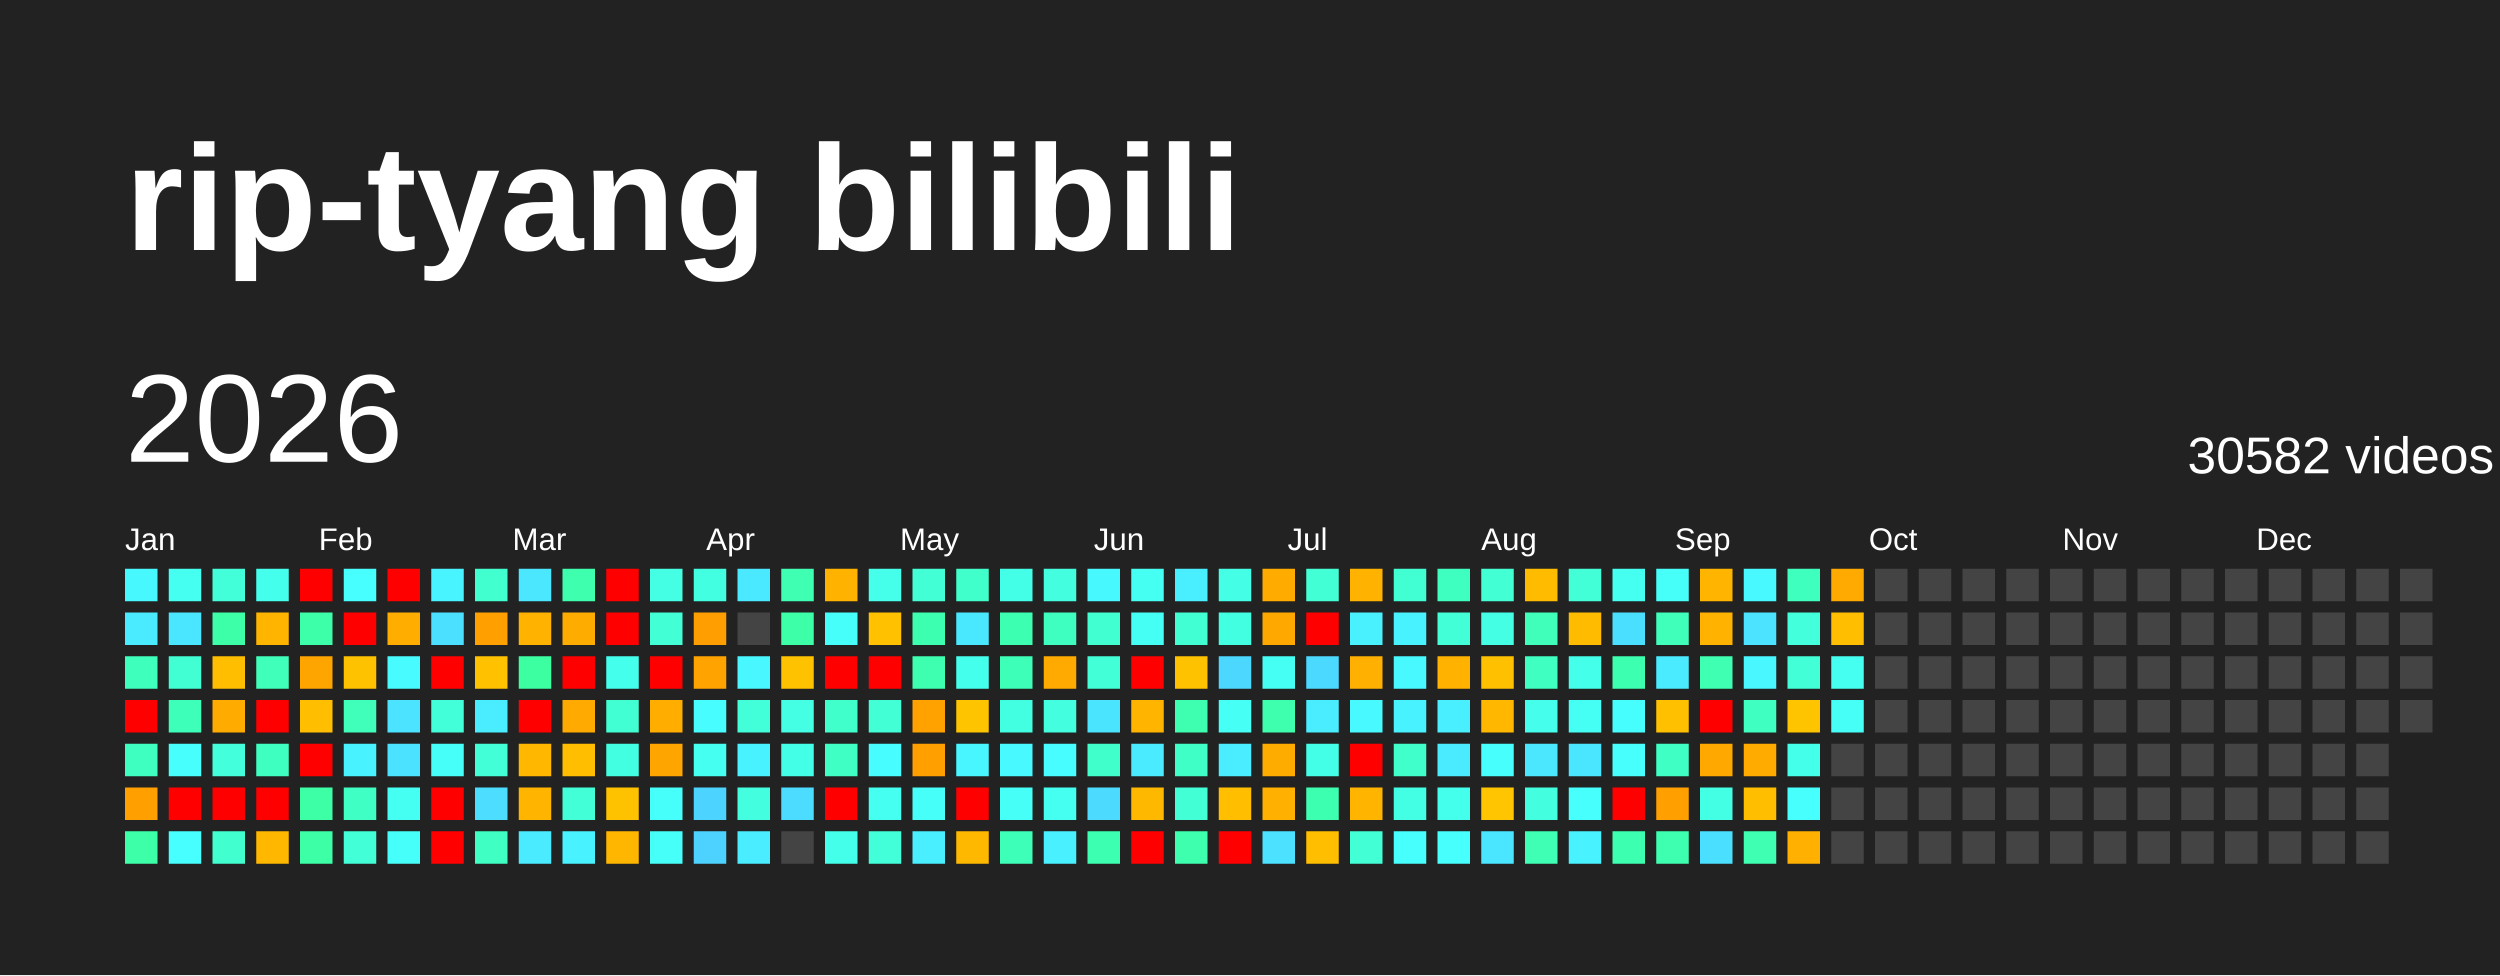
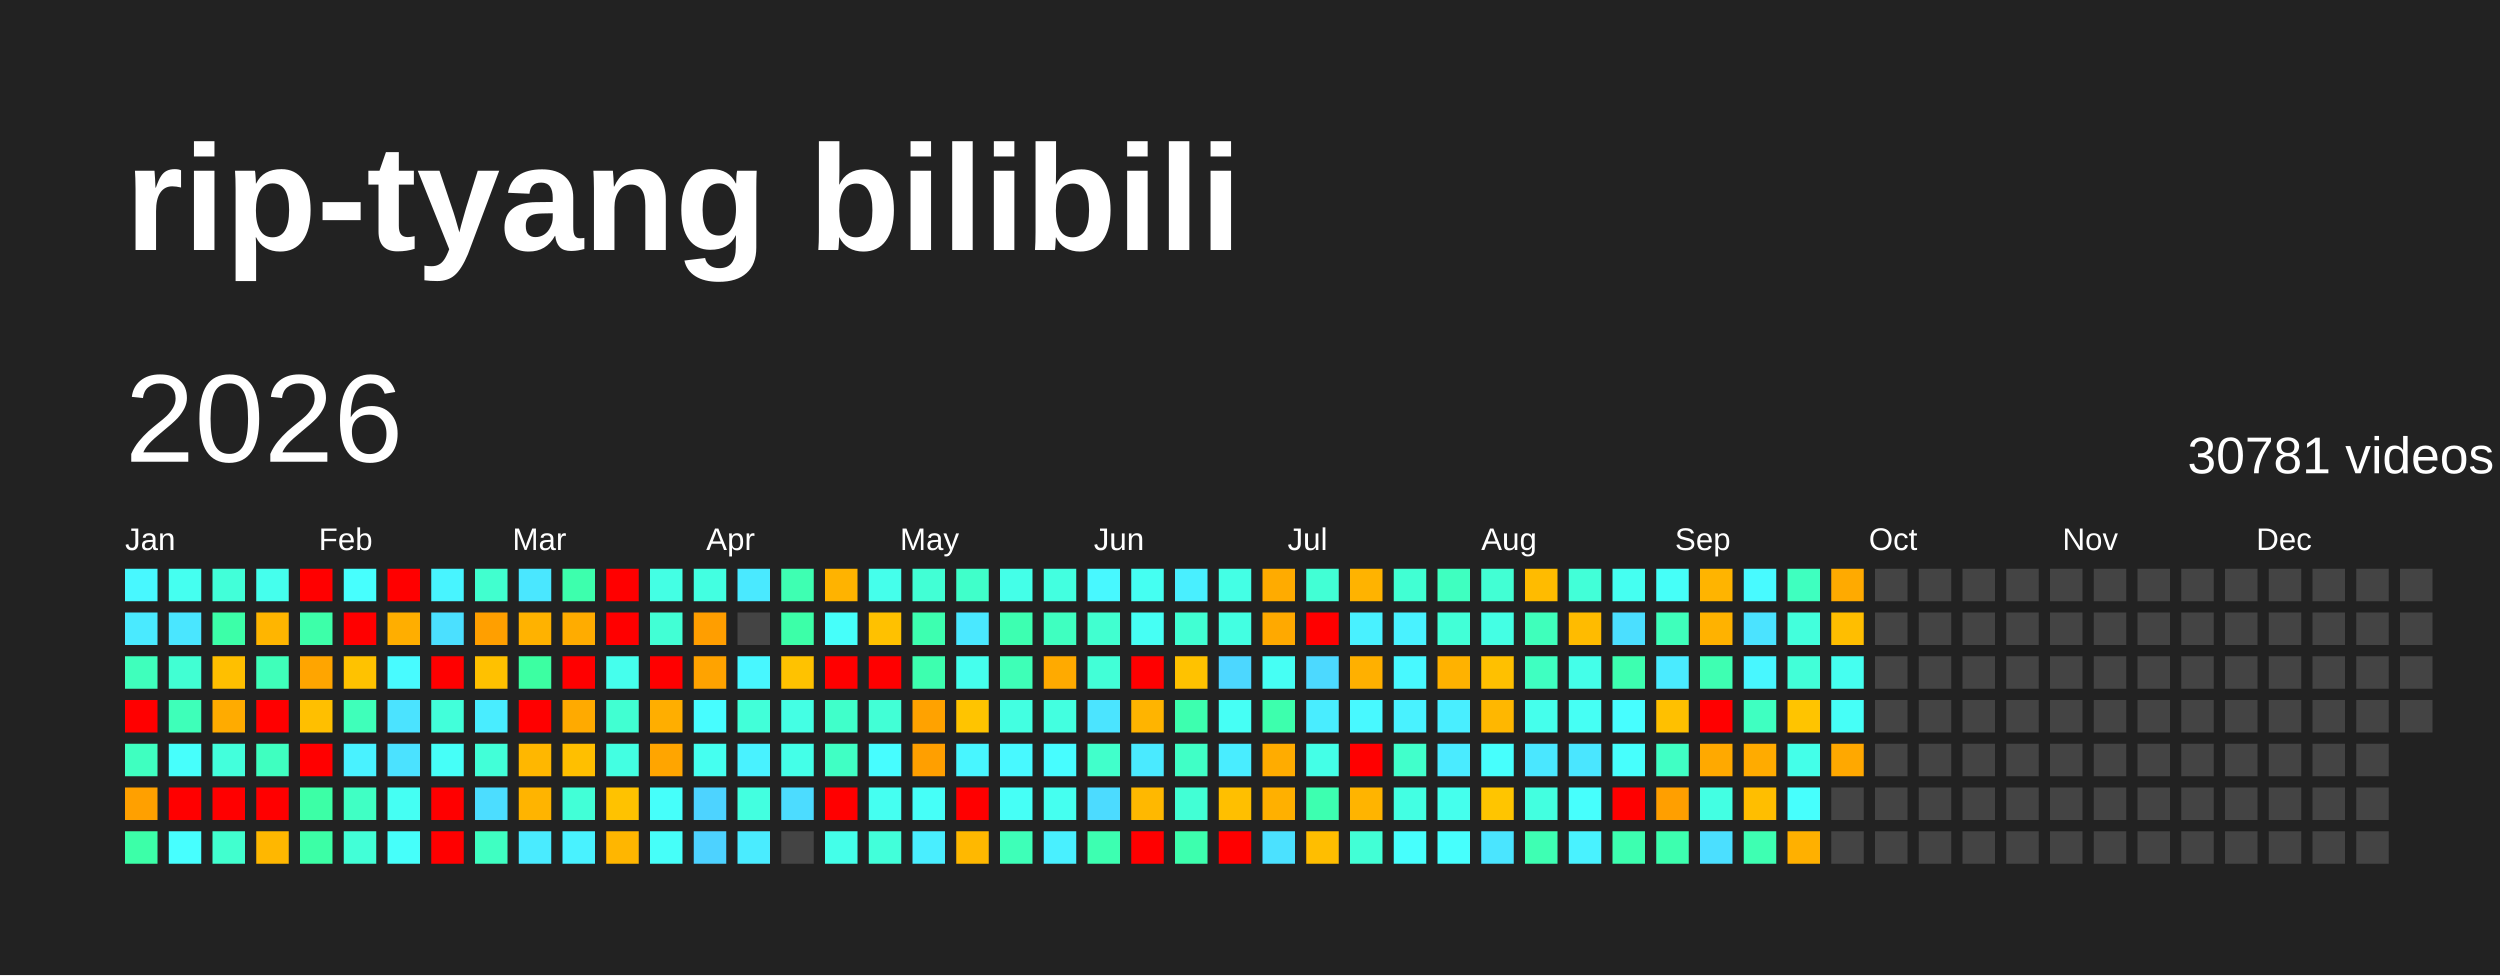
<svg xmlns="http://www.w3.org/2000/svg" baseProfile="full" height="78mm" version="1.1" viewBox="0,0,200,78" width="200mm">
  <defs />
  <rect fill="#222222" height="78" width="200" x="0" y="0" />
  <text fill="#FFFFFF" style="font-size:12px; font-family:Arial; font-weight:bold;" x="10" y="20">rip-tyang bilibili</text>
  <text dominant-baseline="hanging" fill="#FFFFFF" style="font-size:10.0px; font-family:Arial;" x="10" y="30">2026</text>
-   <text dominant-baseline="hanging" fill="#FFFFFF" style="font-size:4.125px; font-family:Arial;" x="175" y="35">30582 videos</text>
+   <text dominant-baseline="hanging" fill="#FFFFFF" style="font-size:4.125px; font-family:Arial;" x="175" y="35">30781 videos</text>
  <text fill="#FFFFFF" style="font-size:2.5px; font-family:Arial" x="10.0" y="44">Jan</text>
  <text fill="#FFFFFF" style="font-size:2.5px; font-family:Arial" x="25.5" y="44">Feb</text>
  <text fill="#FFFFFF" style="font-size:2.5px; font-family:Arial" x="41.0" y="44">Mar</text>
  <text fill="#FFFFFF" style="font-size:2.5px; font-family:Arial" x="56.5" y="44">Apr</text>
  <text fill="#FFFFFF" style="font-size:2.5px; font-family:Arial" x="72.0" y="44">May</text>
  <text fill="#FFFFFF" style="font-size:2.5px; font-family:Arial" x="87.5" y="44">Jun</text>
  <text fill="#FFFFFF" style="font-size:2.5px; font-family:Arial" x="103.0" y="44">Jul</text>
  <text fill="#FFFFFF" style="font-size:2.5px; font-family:Arial" x="118.5" y="44">Aug</text>
  <text fill="#FFFFFF" style="font-size:2.5px; font-family:Arial" x="134.0" y="44">Sep</text>
  <text fill="#FFFFFF" style="font-size:2.5px; font-family:Arial" x="149.5" y="44">Oct</text>
  <text fill="#FFFFFF" style="font-size:2.5px; font-family:Arial" x="165.0" y="44">Nov</text>
  <text fill="#FFFFFF" style="font-size:2.5px; font-family:Arial" x="180.5" y="44">Dec</text>
  <rect fill="#48f8ff" height="2.6" width="2.6" x="10.0" y="45.5" />
  <rect fill="#4aeaff" height="2.6" width="2.6" x="10.0" y="49.0" />
  <rect fill="#3fffbc" height="2.6" width="2.6" x="10.0" y="52.5" />
  <rect fill="red" height="2.6" width="2.6" x="10.0" y="56.0" />
  <rect fill="#3fffc0" height="2.6" width="2.6" x="10.0" y="59.5" />
  <rect fill="#ffa000" height="2.6" width="2.6" x="10.0" y="63.0" />
  <rect fill="#3cffa8" height="2.6" width="2.6" x="10.0" y="66.5" />
  <rect fill="#45fff0" height="2.6" width="2.6" x="13.5" y="45.5" />
  <rect fill="#4ae6ff" height="2.6" width="2.6" x="13.5" y="49.0" />
  <rect fill="#41ffd3" height="2.6" width="2.6" x="13.5" y="52.5" />
  <rect fill="#3effb9" height="2.6" width="2.6" x="13.5" y="56.0" />
  <rect fill="#47fffc" height="2.6" width="2.6" x="13.5" y="59.5" />
  <rect fill="red" height="2.6" width="2.6" x="13.5" y="63.0" />
  <rect fill="#47ffff" height="2.6" width="2.6" x="13.5" y="66.5" />
  <rect fill="#42ffd9" height="2.6" width="2.6" x="17.0" y="45.5" />
  <rect fill="#3cffa8" height="2.6" width="2.6" x="17.0" y="49.0" />
  <rect fill="#ffbf00" height="2.6" width="2.6" x="17.0" y="52.5" />
  <rect fill="#ffab00" height="2.6" width="2.6" x="17.0" y="56.0" />
  <rect fill="#43ffdc" height="2.6" width="2.6" x="17.0" y="59.5" />
  <rect fill="red" height="2.6" width="2.6" x="17.0" y="63.0" />
  <rect fill="#41ffcf" height="2.6" width="2.6" x="17.0" y="66.5" />
  <rect fill="#45ffed" height="2.6" width="2.6" x="20.5" y="45.5" />
  <rect fill="#ffb500" height="2.6" width="2.6" x="20.5" y="49.0" />
  <rect fill="#3fffba" height="2.6" width="2.6" x="20.5" y="52.5" />
  <rect fill="red" height="2.6" width="2.6" x="20.5" y="56.0" />
  <rect fill="#3fffc0" height="2.6" width="2.6" x="20.5" y="59.5" />
  <rect fill="red" height="2.6" width="2.6" x="20.5" y="63.0" />
  <rect fill="#ffb700" height="2.6" width="2.6" x="20.5" y="66.5" />
  <rect fill="red" height="2.6" width="2.6" x="24.0" y="45.5" />
  <rect fill="#3dffa9" height="2.6" width="2.6" x="24.0" y="49.0" />
  <rect fill="#ffa500" height="2.6" width="2.6" x="24.0" y="52.5" />
  <rect fill="#ffbf00" height="2.6" width="2.6" x="24.0" y="56.0" />
  <rect fill="red" height="2.6" width="2.6" x="24.0" y="59.5" />
  <rect fill="#3cffa6" height="2.6" width="2.6" x="24.0" y="63.0" />
  <rect fill="#3cffa6" height="2.6" width="2.6" x="24.0" y="66.5" />
  <rect fill="#47fffe" height="2.6" width="2.6" x="27.5" y="45.5" />
  <rect fill="red" height="2.6" width="2.6" x="27.5" y="49.0" />
  <rect fill="#ffc200" height="2.6" width="2.6" x="27.5" y="52.5" />
  <rect fill="#3fffba" height="2.6" width="2.6" x="27.5" y="56.0" />
  <rect fill="#49f2ff" height="2.6" width="2.6" x="27.5" y="59.5" />
  <rect fill="#40ffc4" height="2.6" width="2.6" x="27.5" y="63.0" />
  <rect fill="#42ffd7" height="2.6" width="2.6" x="27.5" y="66.5" />
  <rect fill="red" height="2.6" width="2.6" x="31.0" y="45.5" />
  <rect fill="#ffae00" height="2.6" width="2.6" x="31.0" y="49.0" />
  <rect fill="#48fbff" height="2.6" width="2.6" x="31.0" y="52.5" />
  <rect fill="#4be3ff" height="2.6" width="2.6" x="31.0" y="56.0" />
  <rect fill="#4be2ff" height="2.6" width="2.6" x="31.0" y="59.5" />
  <rect fill="#45fff3" height="2.6" width="2.6" x="31.0" y="63.0" />
  <rect fill="#46fffa" height="2.6" width="2.6" x="31.0" y="66.5" />
  <rect fill="#48f4ff" height="2.6" width="2.6" x="34.5" y="45.5" />
  <rect fill="#4be0ff" height="2.6" width="2.6" x="34.5" y="49.0" />
  <rect fill="red" height="2.6" width="2.6" x="34.5" y="52.5" />
  <rect fill="#42ffda" height="2.6" width="2.6" x="34.5" y="56.0" />
  <rect fill="#46fff8" height="2.6" width="2.6" x="34.5" y="59.5" />
  <rect fill="red" height="2.6" width="2.6" x="34.5" y="63.0" />
  <rect fill="red" height="2.6" width="2.6" x="34.5" y="66.5" />
  <rect fill="#41ffcf" height="2.6" width="2.6" x="38.0" y="45.5" />
  <rect fill="#ff9f00" height="2.6" width="2.6" x="38.0" y="49.0" />
  <rect fill="#ffc100" height="2.6" width="2.6" x="38.0" y="52.5" />
  <rect fill="#49edff" height="2.6" width="2.6" x="38.0" y="56.0" />
  <rect fill="#42ffd8" height="2.6" width="2.6" x="38.0" y="59.5" />
  <rect fill="#4cddff" height="2.6" width="2.6" x="38.0" y="63.0" />
  <rect fill="#3fffc2" height="2.6" width="2.6" x="38.0" y="66.5" />
  <rect fill="#4ae7ff" height="2.6" width="2.6" x="41.5" y="45.5" />
  <rect fill="#ffb200" height="2.6" width="2.6" x="41.5" y="49.0" />
  <rect fill="#3cffa2" height="2.6" width="2.6" x="41.5" y="52.5" />
  <rect fill="red" height="2.6" width="2.6" x="41.5" y="56.0" />
  <rect fill="#ffb700" height="2.6" width="2.6" x="41.5" y="59.5" />
  <rect fill="#ffb400" height="2.6" width="2.6" x="41.5" y="63.0" />
  <rect fill="#4aebff" height="2.6" width="2.6" x="41.5" y="66.5" />
  <rect fill="#3dffad" height="2.6" width="2.6" x="45.0" y="45.5" />
  <rect fill="#ffac00" height="2.6" width="2.6" x="45.0" y="49.0" />
  <rect fill="red" height="2.6" width="2.6" x="45.0" y="52.5" />
  <rect fill="#ffaa00" height="2.6" width="2.6" x="45.0" y="56.0" />
  <rect fill="#ffbf00" height="2.6" width="2.6" x="45.0" y="59.5" />
  <rect fill="#42ffd7" height="2.6" width="2.6" x="45.0" y="63.0" />
  <rect fill="#49f2ff" height="2.6" width="2.6" x="45.0" y="66.5" />
  <rect fill="red" height="2.6" width="2.6" x="48.5" y="45.5" />
  <rect fill="red" height="2.6" width="2.6" x="48.5" y="49.0" />
  <rect fill="#45ffed" height="2.6" width="2.6" x="48.5" y="52.5" />
  <rect fill="#41ffd2" height="2.6" width="2.6" x="48.5" y="56.0" />
  <rect fill="#43ffe2" height="2.6" width="2.6" x="48.5" y="59.5" />
  <rect fill="#ffc200" height="2.6" width="2.6" x="48.5" y="63.0" />
  <rect fill="#ffb600" height="2.6" width="2.6" x="48.5" y="66.5" />
  <rect fill="#44ffe4" height="2.6" width="2.6" x="52.0" y="45.5" />
  <rect fill="#42ffd5" height="2.6" width="2.6" x="52.0" y="49.0" />
  <rect fill="red" height="2.6" width="2.6" x="52.0" y="52.5" />
  <rect fill="#ffae00" height="2.6" width="2.6" x="52.0" y="56.0" />
  <rect fill="#ffa500" height="2.6" width="2.6" x="52.0" y="59.5" />
  <rect fill="#46fffa" height="2.6" width="2.6" x="52.0" y="63.0" />
  <rect fill="#46fff9" height="2.6" width="2.6" x="52.0" y="66.5" />
  <rect fill="#43ffe1" height="2.6" width="2.6" x="55.5" y="45.5" />
  <rect fill="#ff9e00" height="2.6" width="2.6" x="55.5" y="49.0" />
  <rect fill="#ffa300" height="2.6" width="2.6" x="55.5" y="52.5" />
  <rect fill="#47fdff" height="2.6" width="2.6" x="55.5" y="56.0" />
  <rect fill="#45fff0" height="2.6" width="2.6" x="55.5" y="59.5" />
  <rect fill="#4dd3ff" height="2.6" width="2.6" x="55.5" y="63.0" />
  <rect fill="#4dd2ff" height="2.6" width="2.6" x="55.5" y="66.5" />
  <rect fill="#4ae9ff" height="2.6" width="2.6" x="59.0" y="45.5" />
  <rect fill="#444444" height="2.6" width="2.6" x="59.0" y="49.0" />
  <rect fill="#48f7ff" height="2.6" width="2.6" x="59.0" y="52.5" />
  <rect fill="#42ffd9" height="2.6" width="2.6" x="59.0" y="56.0" />
  <rect fill="#49f2ff" height="2.6" width="2.6" x="59.0" y="59.5" />
  <rect fill="#43ffe0" height="2.6" width="2.6" x="59.0" y="63.0" />
  <rect fill="#4aecff" height="2.6" width="2.6" x="59.0" y="66.5" />
  <rect fill="#3effb2" height="2.6" width="2.6" x="62.5" y="45.5" />
  <rect fill="#3cffa8" height="2.6" width="2.6" x="62.5" y="49.0" />
  <rect fill="#ffc200" height="2.6" width="2.6" x="62.5" y="52.5" />
  <rect fill="#44ffe4" height="2.6" width="2.6" x="62.5" y="56.0" />
  <rect fill="#44ffe8" height="2.6" width="2.6" x="62.5" y="59.5" />
  <rect fill="#4cdcff" height="2.6" width="2.6" x="62.5" y="63.0" />
  <rect fill="#444444" height="2.6" width="2.6" x="62.5" y="66.5" />
  <rect fill="#ffb300" height="2.6" width="2.6" x="66.0" y="45.5" />
  <rect fill="#46fffa" height="2.6" width="2.6" x="66.0" y="49.0" />
  <rect fill="red" height="2.6" width="2.6" x="66.0" y="52.5" />
  <rect fill="#40ffca" height="2.6" width="2.6" x="66.0" y="56.0" />
  <rect fill="#40ffc4" height="2.6" width="2.6" x="66.0" y="59.5" />
  <rect fill="red" height="2.6" width="2.6" x="66.0" y="63.0" />
  <rect fill="#44ffe9" height="2.6" width="2.6" x="66.0" y="66.5" />
  <rect fill="#45ffeb" height="2.6" width="2.6" x="69.5" y="45.5" />
  <rect fill="#ffc100" height="2.6" width="2.6" x="69.5" y="49.0" />
  <rect fill="red" height="2.6" width="2.6" x="69.5" y="52.5" />
  <rect fill="#42ffd6" height="2.6" width="2.6" x="69.5" y="56.0" />
  <rect fill="#47fdff" height="2.6" width="2.6" x="69.5" y="59.5" />
  <rect fill="#45fff1" height="2.6" width="2.6" x="69.5" y="63.0" />
  <rect fill="#42ffda" height="2.6" width="2.6" x="69.5" y="66.5" />
  <rect fill="#42ffd5" height="2.6" width="2.6" x="73.0" y="45.5" />
  <rect fill="#3dffb0" height="2.6" width="2.6" x="73.0" y="49.0" />
  <rect fill="#3dffaf" height="2.6" width="2.6" x="73.0" y="52.5" />
  <rect fill="#ffa200" height="2.6" width="2.6" x="73.0" y="56.0" />
  <rect fill="#ff9f00" height="2.6" width="2.6" x="73.0" y="59.5" />
  <rect fill="#46fff8" height="2.6" width="2.6" x="73.0" y="63.0" />
  <rect fill="#49eeff" height="2.6" width="2.6" x="73.0" y="66.5" />
  <rect fill="#40ffca" height="2.6" width="2.6" x="76.5" y="45.5" />
  <rect fill="#4ae8ff" height="2.6" width="2.6" x="76.5" y="49.0" />
  <rect fill="#45ffed" height="2.6" width="2.6" x="76.5" y="52.5" />
  <rect fill="#ffc400" height="2.6" width="2.6" x="76.5" y="56.0" />
  <rect fill="#48f6ff" height="2.6" width="2.6" x="76.5" y="59.5" />
  <rect fill="red" height="2.6" width="2.6" x="76.5" y="63.0" />
  <rect fill="#ffb800" height="2.6" width="2.6" x="76.5" y="66.5" />
  <rect fill="#44ffe8" height="2.6" width="2.6" x="80.0" y="45.5" />
  <rect fill="#3dffb1" height="2.6" width="2.6" x="80.0" y="49.0" />
  <rect fill="#3effb7" height="2.6" width="2.6" x="80.0" y="52.5" />
  <rect fill="#43ffe1" height="2.6" width="2.6" x="80.0" y="56.0" />
  <rect fill="#48f9ff" height="2.6" width="2.6" x="80.0" y="59.5" />
  <rect fill="#46fff6" height="2.6" width="2.6" x="80.0" y="63.0" />
  <rect fill="#3effb8" height="2.6" width="2.6" x="80.0" y="66.5" />
  <rect fill="#43ffe0" height="2.6" width="2.6" x="83.5" y="45.5" />
  <rect fill="#3fffc0" height="2.6" width="2.6" x="83.5" y="49.0" />
  <rect fill="#ffaa00" height="2.6" width="2.6" x="83.5" y="52.5" />
  <rect fill="#43ffe0" height="2.6" width="2.6" x="83.5" y="56.0" />
  <rect fill="#47fdff" height="2.6" width="2.6" x="83.5" y="59.5" />
  <rect fill="#45fff0" height="2.6" width="2.6" x="83.5" y="63.0" />
  <rect fill="#49f0ff" height="2.6" width="2.6" x="83.5" y="66.5" />
  <rect fill="#48f8ff" height="2.6" width="2.6" x="87.0" y="45.5" />
  <rect fill="#41ffd0" height="2.6" width="2.6" x="87.0" y="49.0" />
  <rect fill="#42ffd7" height="2.6" width="2.6" x="87.0" y="52.5" />
  <rect fill="#4be4ff" height="2.6" width="2.6" x="87.0" y="56.0" />
  <rect fill="#41ffcb" height="2.6" width="2.6" x="87.0" y="59.5" />
  <rect fill="#4cdbff" height="2.6" width="2.6" x="87.0" y="63.0" />
  <rect fill="#3dffb1" height="2.6" width="2.6" x="87.0" y="66.5" />
  <rect fill="#45fff2" height="2.6" width="2.6" x="90.5" y="45.5" />
  <rect fill="#46fff4" height="2.6" width="2.6" x="90.5" y="49.0" />
  <rect fill="red" height="2.6" width="2.6" x="90.5" y="52.5" />
  <rect fill="#ffb400" height="2.6" width="2.6" x="90.5" y="56.0" />
  <rect fill="#4aeaff" height="2.6" width="2.6" x="90.5" y="59.5" />
  <rect fill="#ffb800" height="2.6" width="2.6" x="90.5" y="63.0" />
  <rect fill="red" height="2.6" width="2.6" x="90.5" y="66.5" />
  <rect fill="#49efff" height="2.6" width="2.6" x="94.0" y="45.5" />
  <rect fill="#41ffd3" height="2.6" width="2.6" x="94.0" y="49.0" />
  <rect fill="#ffc200" height="2.6" width="2.6" x="94.0" y="52.5" />
  <rect fill="#3dffaf" height="2.6" width="2.6" x="94.0" y="56.0" />
  <rect fill="#40ffc6" height="2.6" width="2.6" x="94.0" y="59.5" />
  <rect fill="#42ffd5" height="2.6" width="2.6" x="94.0" y="63.0" />
  <rect fill="#3dffae" height="2.6" width="2.6" x="94.0" y="66.5" />
  <rect fill="#44ffe5" height="2.6" width="2.6" x="97.5" y="45.5" />
  <rect fill="#43ffe2" height="2.6" width="2.6" x="97.5" y="49.0" />
  <rect fill="#4cd7ff" height="2.6" width="2.6" x="97.5" y="52.5" />
  <rect fill="#46fff5" height="2.6" width="2.6" x="97.5" y="56.0" />
  <rect fill="#49edff" height="2.6" width="2.6" x="97.5" y="59.5" />
  <rect fill="#ffbf00" height="2.6" width="2.6" x="97.5" y="63.0" />
  <rect fill="red" height="2.6" width="2.6" x="97.5" y="66.5" />
  <rect fill="#ffab00" height="2.6" width="2.6" x="101.0" y="45.5" />
  <rect fill="#ffa900" height="2.6" width="2.6" x="101.0" y="49.0" />
  <rect fill="#46fff4" height="2.6" width="2.6" x="101.0" y="52.5" />
  <rect fill="#3dffad" height="2.6" width="2.6" x="101.0" y="56.0" />
  <rect fill="#ffac00" height="2.6" width="2.6" x="101.0" y="59.5" />
  <rect fill="#ffb000" height="2.6" width="2.6" x="101.0" y="63.0" />
  <rect fill="#4be1ff" height="2.6" width="2.6" x="101.0" y="66.5" />
  <rect fill="#42ffd5" height="2.6" width="2.6" x="104.5" y="45.5" />
  <rect fill="red" height="2.6" width="2.6" x="104.5" y="49.0" />
  <rect fill="#4cd9ff" height="2.6" width="2.6" x="104.5" y="52.5" />
  <rect fill="#49edff" height="2.6" width="2.6" x="104.5" y="56.0" />
  <rect fill="#44ffe7" height="2.6" width="2.6" x="104.5" y="59.5" />
  <rect fill="#3dffb0" height="2.6" width="2.6" x="104.5" y="63.0" />
  <rect fill="#ffbe00" height="2.6" width="2.6" x="104.5" y="66.5" />
  <rect fill="#ffb300" height="2.6" width="2.6" x="108.0" y="45.5" />
  <rect fill="#49f1ff" height="2.6" width="2.6" x="108.0" y="49.0" />
  <rect fill="#ffb000" height="2.6" width="2.6" x="108.0" y="52.5" />
  <rect fill="#48f9ff" height="2.6" width="2.6" x="108.0" y="56.0" />
  <rect fill="red" height="2.6" width="2.6" x="108.0" y="59.5" />
  <rect fill="#ffb400" height="2.6" width="2.6" x="108.0" y="63.0" />
  <rect fill="#42ffd6" height="2.6" width="2.6" x="108.0" y="66.5" />
  <rect fill="#41ffd3" height="2.6" width="2.6" x="111.5" y="45.5" />
  <rect fill="#49f2ff" height="2.6" width="2.6" x="111.5" y="49.0" />
  <rect fill="#48f9ff" height="2.6" width="2.6" x="111.5" y="52.5" />
  <rect fill="#49f2ff" height="2.6" width="2.6" x="111.5" y="56.0" />
  <rect fill="#41ffcb" height="2.6" width="2.6" x="111.5" y="59.5" />
  <rect fill="#43ffe3" height="2.6" width="2.6" x="111.5" y="63.0" />
  <rect fill="#47fffd" height="2.6" width="2.6" x="111.5" y="66.5" />
  <rect fill="#3fffc0" height="2.6" width="2.6" x="115.0" y="45.5" />
  <rect fill="#42ffd7" height="2.6" width="2.6" x="115.0" y="49.0" />
  <rect fill="#ffb200" height="2.6" width="2.6" x="115.0" y="52.5" />
  <rect fill="#49eeff" height="2.6" width="2.6" x="115.0" y="56.0" />
  <rect fill="#4aebff" height="2.6" width="2.6" x="115.0" y="59.5" />
  <rect fill="#45ffed" height="2.6" width="2.6" x="115.0" y="63.0" />
  <rect fill="#47fffd" height="2.6" width="2.6" x="115.0" y="66.5" />
  <rect fill="#42ffd4" height="2.6" width="2.6" x="118.5" y="45.5" />
  <rect fill="#44ffe4" height="2.6" width="2.6" x="118.5" y="49.0" />
  <rect fill="#ffc000" height="2.6" width="2.6" x="118.5" y="52.5" />
  <rect fill="#ffb700" height="2.6" width="2.6" x="118.5" y="56.0" />
  <rect fill="#47fffd" height="2.6" width="2.6" x="118.5" y="59.5" />
  <rect fill="#ffc500" height="2.6" width="2.6" x="118.5" y="63.0" />
  <rect fill="#4ae5ff" height="2.6" width="2.6" x="118.5" y="66.5" />
  <rect fill="#ffbb00" height="2.6" width="2.6" x="122.0" y="45.5" />
  <rect fill="#3fffbb" height="2.6" width="2.6" x="122.0" y="49.0" />
  <rect fill="#3fffc1" height="2.6" width="2.6" x="122.0" y="52.5" />
  <rect fill="#45ffec" height="2.6" width="2.6" x="122.0" y="56.0" />
  <rect fill="#4ae7ff" height="2.6" width="2.6" x="122.0" y="59.5" />
  <rect fill="#43ffe0" height="2.6" width="2.6" x="122.0" y="63.0" />
  <rect fill="#3effb3" height="2.6" width="2.6" x="122.0" y="66.5" />
  <rect fill="#42ffd8" height="2.6" width="2.6" x="125.5" y="45.5" />
  <rect fill="#ffbb00" height="2.6" width="2.6" x="125.5" y="49.0" />
  <rect fill="#44ffe9" height="2.6" width="2.6" x="125.5" y="52.5" />
  <rect fill="#46fff4" height="2.6" width="2.6" x="125.5" y="56.0" />
  <rect fill="#4ae6ff" height="2.6" width="2.6" x="125.5" y="59.5" />
  <rect fill="#47fffd" height="2.6" width="2.6" x="125.5" y="63.0" />
  <rect fill="#49f2ff" height="2.6" width="2.6" x="125.5" y="66.5" />
  <rect fill="#45fff1" height="2.6" width="2.6" x="129.0" y="45.5" />
  <rect fill="#4bdfff" height="2.6" width="2.6" x="129.0" y="49.0" />
  <rect fill="#3dffb0" height="2.6" width="2.6" x="129.0" y="52.5" />
  <rect fill="#47feff" height="2.6" width="2.6" x="129.0" y="56.0" />
  <rect fill="#47fffd" height="2.6" width="2.6" x="129.0" y="59.5" />
  <rect fill="red" height="2.6" width="2.6" x="129.0" y="63.0" />
  <rect fill="#3dffb0" height="2.6" width="2.6" x="129.0" y="66.5" />
  <rect fill="#46fff8" height="2.6" width="2.6" x="132.5" y="45.5" />
  <rect fill="#3fffbb" height="2.6" width="2.6" x="132.5" y="49.0" />
  <rect fill="#4aebff" height="2.6" width="2.6" x="132.5" y="52.5" />
  <rect fill="#ffc000" height="2.6" width="2.6" x="132.5" y="56.0" />
  <rect fill="#40ffc4" height="2.6" width="2.6" x="132.5" y="59.5" />
  <rect fill="#ff9f00" height="2.6" width="2.6" x="132.5" y="63.0" />
  <rect fill="#3dffaf" height="2.6" width="2.6" x="132.5" y="66.5" />
  <rect fill="#ffb400" height="2.6" width="2.6" x="136.0" y="45.5" />
  <rect fill="#ffb200" height="2.6" width="2.6" x="136.0" y="49.0" />
  <rect fill="#3effb2" height="2.6" width="2.6" x="136.0" y="52.5" />
  <rect fill="red" height="2.6" width="2.6" x="136.0" y="56.0" />
  <rect fill="#ffa900" height="2.6" width="2.6" x="136.0" y="59.5" />
  <rect fill="#43ffe3" height="2.6" width="2.6" x="136.0" y="63.0" />
  <rect fill="#4bdfff" height="2.6" width="2.6" x="136.0" y="66.5" />
  <rect fill="#48faff" height="2.6" width="2.6" x="139.5" y="45.5" />
  <rect fill="#4be3ff" height="2.6" width="2.6" x="139.5" y="49.0" />
  <rect fill="#48f7ff" height="2.6" width="2.6" x="139.5" y="52.5" />
  <rect fill="#3fffc1" height="2.6" width="2.6" x="139.5" y="56.0" />
  <rect fill="#ffab00" height="2.6" width="2.6" x="139.5" y="59.5" />
  <rect fill="#ffbe00" height="2.6" width="2.6" x="139.5" y="63.0" />
  <rect fill="#3effb2" height="2.6" width="2.6" x="139.5" y="66.5" />
  <rect fill="#3fffbf" height="2.6" width="2.6" x="143.0" y="45.5" />
  <rect fill="#43ffdc" height="2.6" width="2.6" x="143.0" y="49.0" />
  <rect fill="#42ffd8" height="2.6" width="2.6" x="143.0" y="52.5" />
  <rect fill="#ffc400" height="2.6" width="2.6" x="143.0" y="56.0" />
  <rect fill="#44ffe9" height="2.6" width="2.6" x="143.0" y="59.5" />
  <rect fill="#47fffd" height="2.6" width="2.6" x="143.0" y="63.0" />
  <rect fill="#ffb000" height="2.6" width="2.6" x="143.0" y="66.5" />
  <rect fill="#ffaa00" height="2.6" width="2.6" x="146.5" y="45.5" />
  <rect fill="#ffbe00" height="2.6" width="2.6" x="146.5" y="49.0" />
  <rect fill="#45fff0" height="2.6" width="2.6" x="146.5" y="52.5" />
  <rect fill="#46fff7" height="2.6" width="2.6" x="146.5" y="56.0" />
-   <rect fill="#444444" height="2.6" width="2.6" x="146.5" y="59.5" />
+   <rect fill="#ffa800" height="2.6" width="2.6" x="146.5" y="59.5" />
  <rect fill="#444444" height="2.6" width="2.6" x="146.5" y="63.0" />
  <rect fill="#444444" height="2.6" width="2.6" x="146.5" y="66.5" />
  <rect fill="#444444" height="2.6" width="2.6" x="150.0" y="45.5" />
  <rect fill="#444444" height="2.6" width="2.6" x="150.0" y="49.0" />
  <rect fill="#444444" height="2.6" width="2.6" x="150.0" y="52.5" />
  <rect fill="#444444" height="2.6" width="2.6" x="150.0" y="56.0" />
  <rect fill="#444444" height="2.6" width="2.6" x="150.0" y="59.5" />
  <rect fill="#444444" height="2.6" width="2.6" x="150.0" y="63.0" />
  <rect fill="#444444" height="2.6" width="2.6" x="150.0" y="66.5" />
  <rect fill="#444444" height="2.6" width="2.6" x="153.5" y="45.5" />
  <rect fill="#444444" height="2.6" width="2.6" x="153.5" y="49.0" />
  <rect fill="#444444" height="2.6" width="2.6" x="153.5" y="52.5" />
  <rect fill="#444444" height="2.6" width="2.6" x="153.5" y="56.0" />
  <rect fill="#444444" height="2.6" width="2.6" x="153.5" y="59.5" />
  <rect fill="#444444" height="2.6" width="2.6" x="153.5" y="63.0" />
  <rect fill="#444444" height="2.6" width="2.6" x="153.5" y="66.5" />
  <rect fill="#444444" height="2.6" width="2.6" x="157.0" y="45.5" />
  <rect fill="#444444" height="2.6" width="2.6" x="157.0" y="49.0" />
  <rect fill="#444444" height="2.6" width="2.6" x="157.0" y="52.5" />
  <rect fill="#444444" height="2.6" width="2.6" x="157.0" y="56.0" />
  <rect fill="#444444" height="2.6" width="2.6" x="157.0" y="59.5" />
  <rect fill="#444444" height="2.6" width="2.6" x="157.0" y="63.0" />
  <rect fill="#444444" height="2.6" width="2.6" x="157.0" y="66.5" />
  <rect fill="#444444" height="2.6" width="2.6" x="160.5" y="45.5" />
  <rect fill="#444444" height="2.6" width="2.6" x="160.5" y="49.0" />
  <rect fill="#444444" height="2.6" width="2.6" x="160.5" y="52.5" />
  <rect fill="#444444" height="2.6" width="2.6" x="160.5" y="56.0" />
  <rect fill="#444444" height="2.6" width="2.6" x="160.5" y="59.5" />
  <rect fill="#444444" height="2.6" width="2.6" x="160.5" y="63.0" />
  <rect fill="#444444" height="2.6" width="2.6" x="160.5" y="66.5" />
  <rect fill="#444444" height="2.6" width="2.6" x="164.0" y="45.5" />
  <rect fill="#444444" height="2.6" width="2.6" x="164.0" y="49.0" />
  <rect fill="#444444" height="2.6" width="2.6" x="164.0" y="52.5" />
  <rect fill="#444444" height="2.6" width="2.6" x="164.0" y="56.0" />
  <rect fill="#444444" height="2.6" width="2.6" x="164.0" y="59.5" />
  <rect fill="#444444" height="2.6" width="2.6" x="164.0" y="63.0" />
  <rect fill="#444444" height="2.6" width="2.6" x="164.0" y="66.5" />
  <rect fill="#444444" height="2.6" width="2.6" x="167.5" y="45.5" />
  <rect fill="#444444" height="2.6" width="2.6" x="167.5" y="49.0" />
  <rect fill="#444444" height="2.6" width="2.6" x="167.5" y="52.5" />
  <rect fill="#444444" height="2.6" width="2.6" x="167.5" y="56.0" />
  <rect fill="#444444" height="2.6" width="2.6" x="167.5" y="59.5" />
  <rect fill="#444444" height="2.6" width="2.6" x="167.5" y="63.0" />
  <rect fill="#444444" height="2.6" width="2.6" x="167.5" y="66.5" />
  <rect fill="#444444" height="2.6" width="2.6" x="171.0" y="45.5" />
  <rect fill="#444444" height="2.6" width="2.6" x="171.0" y="49.0" />
  <rect fill="#444444" height="2.6" width="2.6" x="171.0" y="52.5" />
  <rect fill="#444444" height="2.6" width="2.6" x="171.0" y="56.0" />
  <rect fill="#444444" height="2.6" width="2.6" x="171.0" y="59.5" />
  <rect fill="#444444" height="2.6" width="2.6" x="171.0" y="63.0" />
  <rect fill="#444444" height="2.6" width="2.6" x="171.0" y="66.5" />
  <rect fill="#444444" height="2.6" width="2.6" x="174.5" y="45.5" />
  <rect fill="#444444" height="2.6" width="2.6" x="174.5" y="49.0" />
  <rect fill="#444444" height="2.6" width="2.6" x="174.5" y="52.5" />
  <rect fill="#444444" height="2.6" width="2.6" x="174.5" y="56.0" />
  <rect fill="#444444" height="2.6" width="2.6" x="174.5" y="59.5" />
  <rect fill="#444444" height="2.6" width="2.6" x="174.5" y="63.0" />
  <rect fill="#444444" height="2.6" width="2.6" x="174.5" y="66.5" />
  <rect fill="#444444" height="2.6" width="2.6" x="178.0" y="45.5" />
  <rect fill="#444444" height="2.6" width="2.6" x="178.0" y="49.0" />
  <rect fill="#444444" height="2.6" width="2.6" x="178.0" y="52.5" />
  <rect fill="#444444" height="2.6" width="2.6" x="178.0" y="56.0" />
  <rect fill="#444444" height="2.6" width="2.6" x="178.0" y="59.5" />
  <rect fill="#444444" height="2.6" width="2.6" x="178.0" y="63.0" />
  <rect fill="#444444" height="2.6" width="2.6" x="178.0" y="66.5" />
  <rect fill="#444444" height="2.6" width="2.6" x="181.5" y="45.5" />
  <rect fill="#444444" height="2.6" width="2.6" x="181.5" y="49.0" />
  <rect fill="#444444" height="2.6" width="2.6" x="181.5" y="52.5" />
  <rect fill="#444444" height="2.6" width="2.6" x="181.5" y="56.0" />
  <rect fill="#444444" height="2.6" width="2.6" x="181.5" y="59.5" />
  <rect fill="#444444" height="2.6" width="2.6" x="181.5" y="63.0" />
  <rect fill="#444444" height="2.6" width="2.6" x="181.5" y="66.5" />
  <rect fill="#444444" height="2.6" width="2.6" x="185.0" y="45.5" />
  <rect fill="#444444" height="2.6" width="2.6" x="185.0" y="49.0" />
  <rect fill="#444444" height="2.6" width="2.6" x="185.0" y="52.5" />
  <rect fill="#444444" height="2.6" width="2.6" x="185.0" y="56.0" />
  <rect fill="#444444" height="2.6" width="2.6" x="185.0" y="59.5" />
  <rect fill="#444444" height="2.6" width="2.6" x="185.0" y="63.0" />
  <rect fill="#444444" height="2.6" width="2.6" x="185.0" y="66.5" />
  <rect fill="#444444" height="2.6" width="2.6" x="188.5" y="45.5" />
  <rect fill="#444444" height="2.6" width="2.6" x="188.5" y="49.0" />
  <rect fill="#444444" height="2.6" width="2.6" x="188.5" y="52.5" />
  <rect fill="#444444" height="2.6" width="2.6" x="188.5" y="56.0" />
  <rect fill="#444444" height="2.6" width="2.6" x="188.5" y="59.5" />
  <rect fill="#444444" height="2.6" width="2.6" x="188.5" y="63.0" />
  <rect fill="#444444" height="2.6" width="2.6" x="188.5" y="66.5" />
  <rect fill="#444444" height="2.6" width="2.6" x="192.0" y="45.5" />
  <rect fill="#444444" height="2.6" width="2.6" x="192.0" y="49.0" />
  <rect fill="#444444" height="2.6" width="2.6" x="192.0" y="52.5" />
  <rect fill="#444444" height="2.6" width="2.6" x="192.0" y="56.0" />
</svg>
